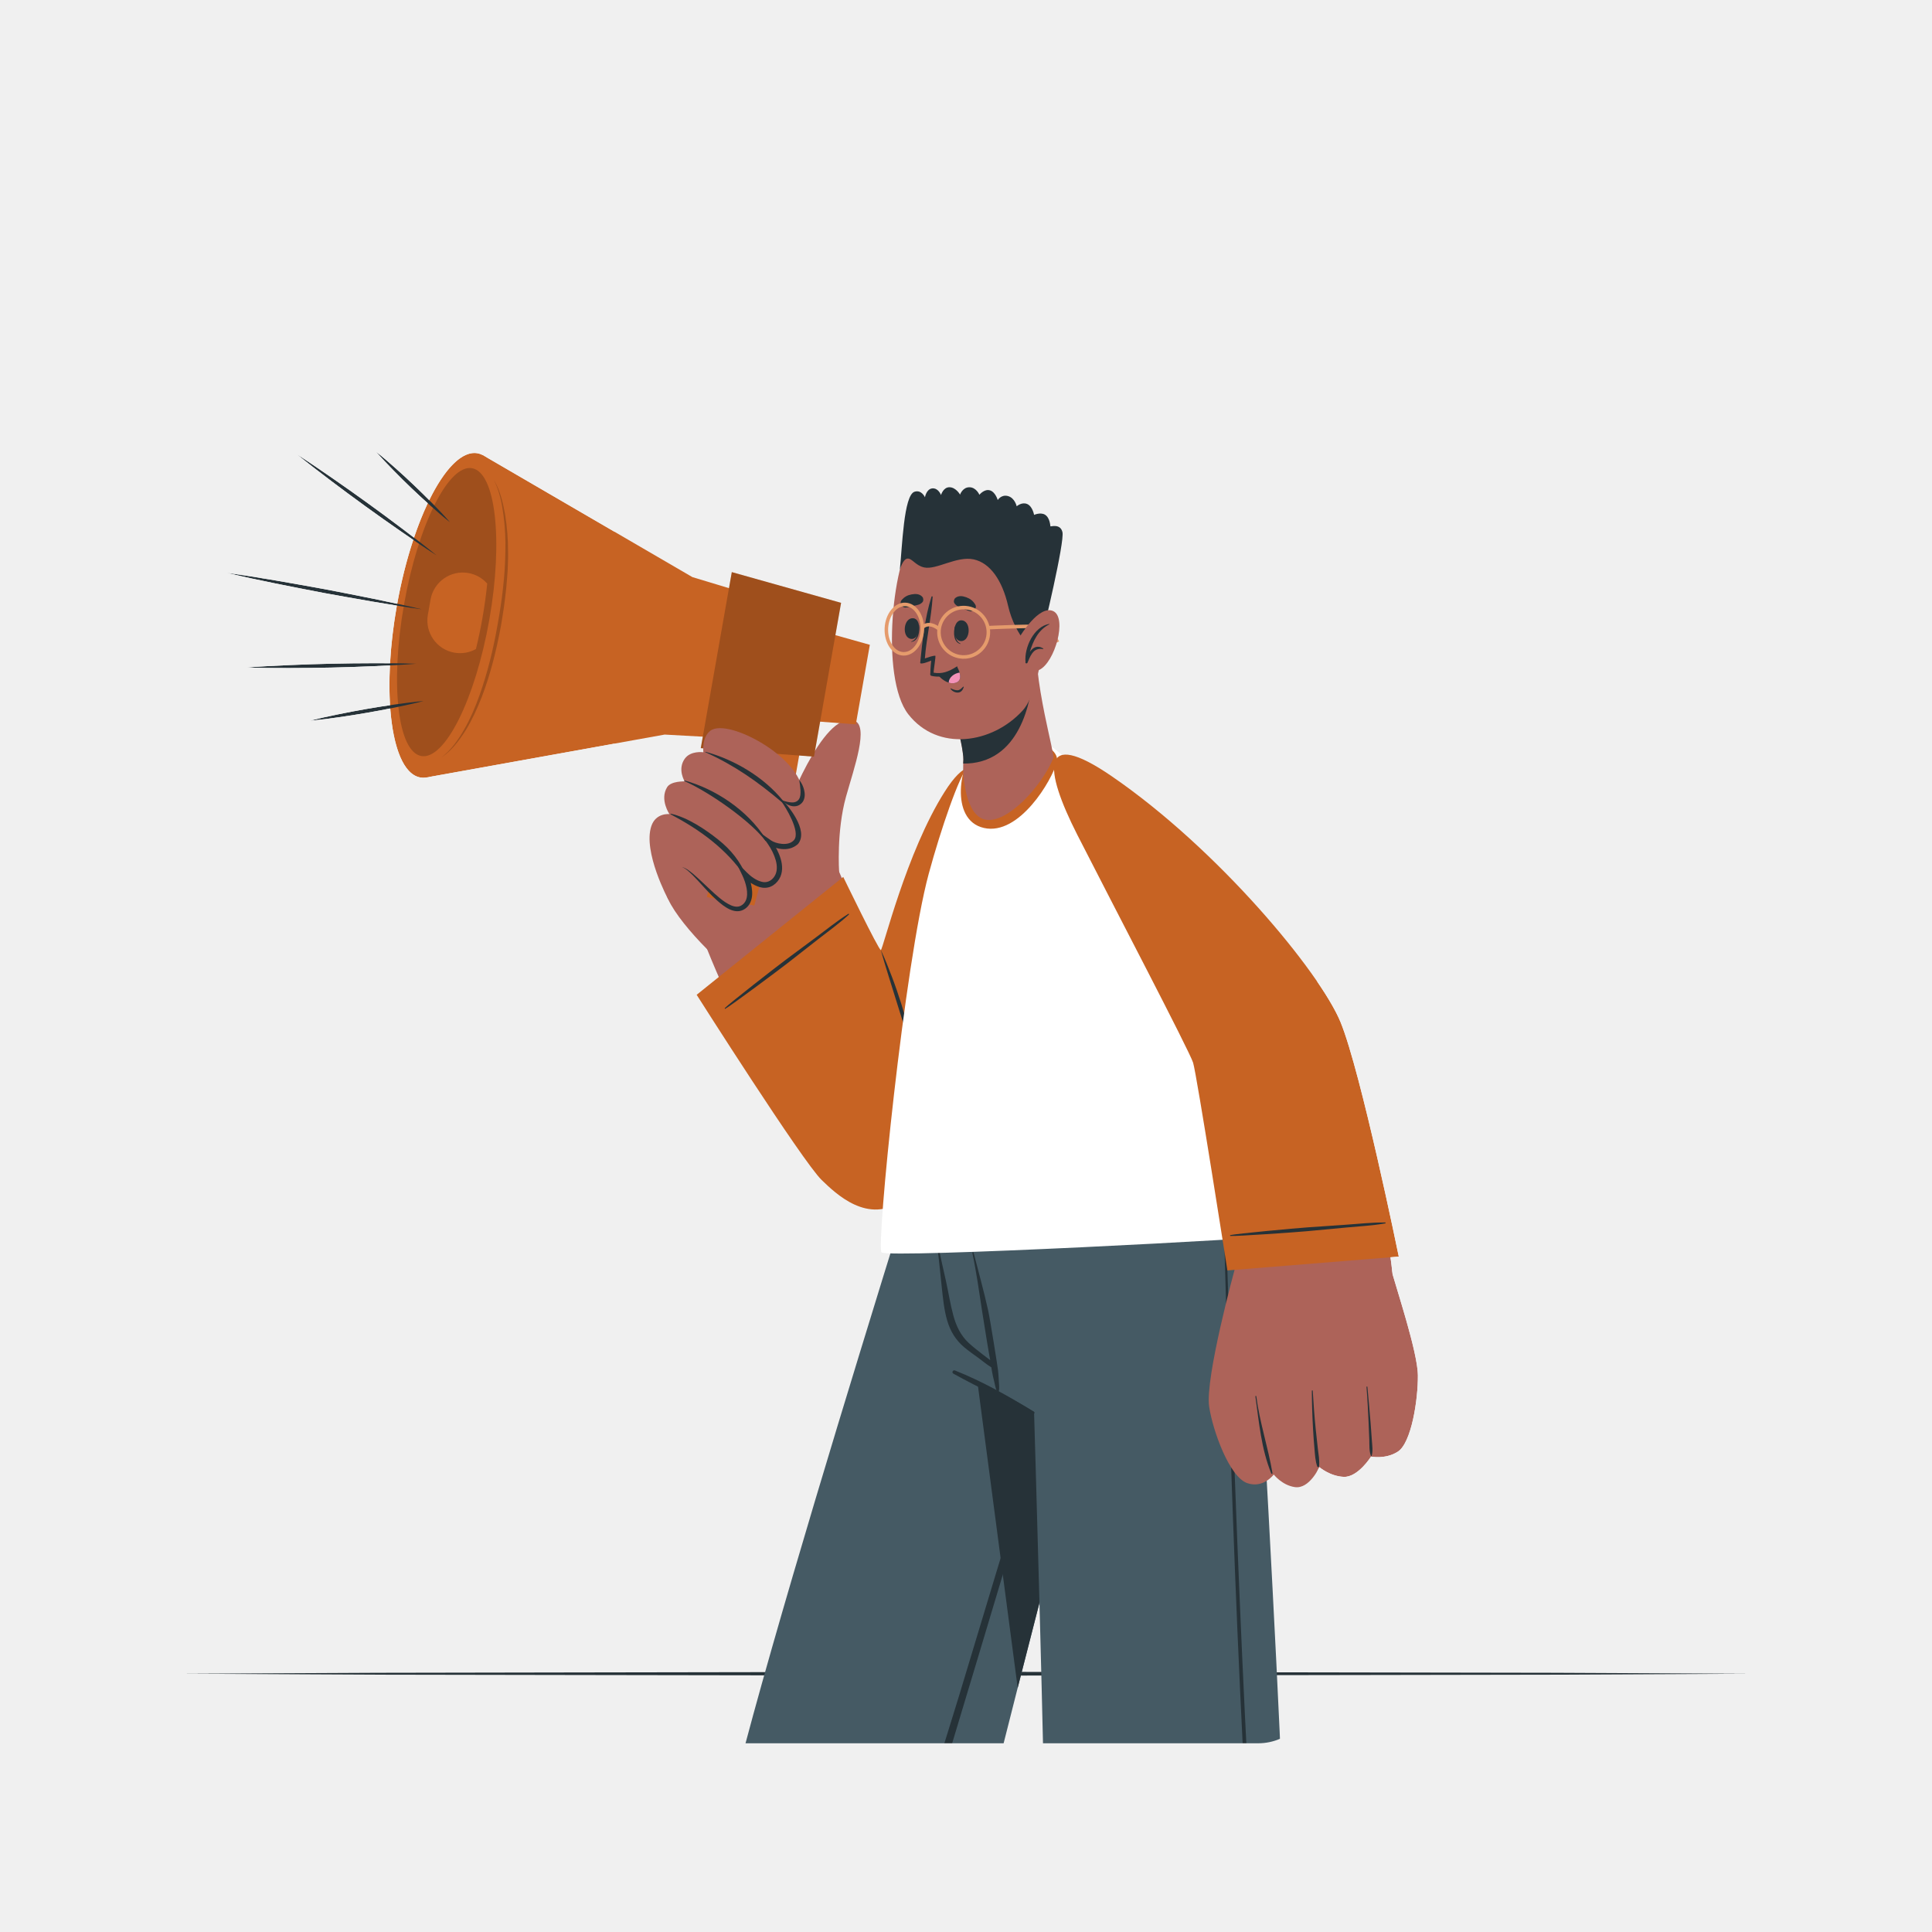
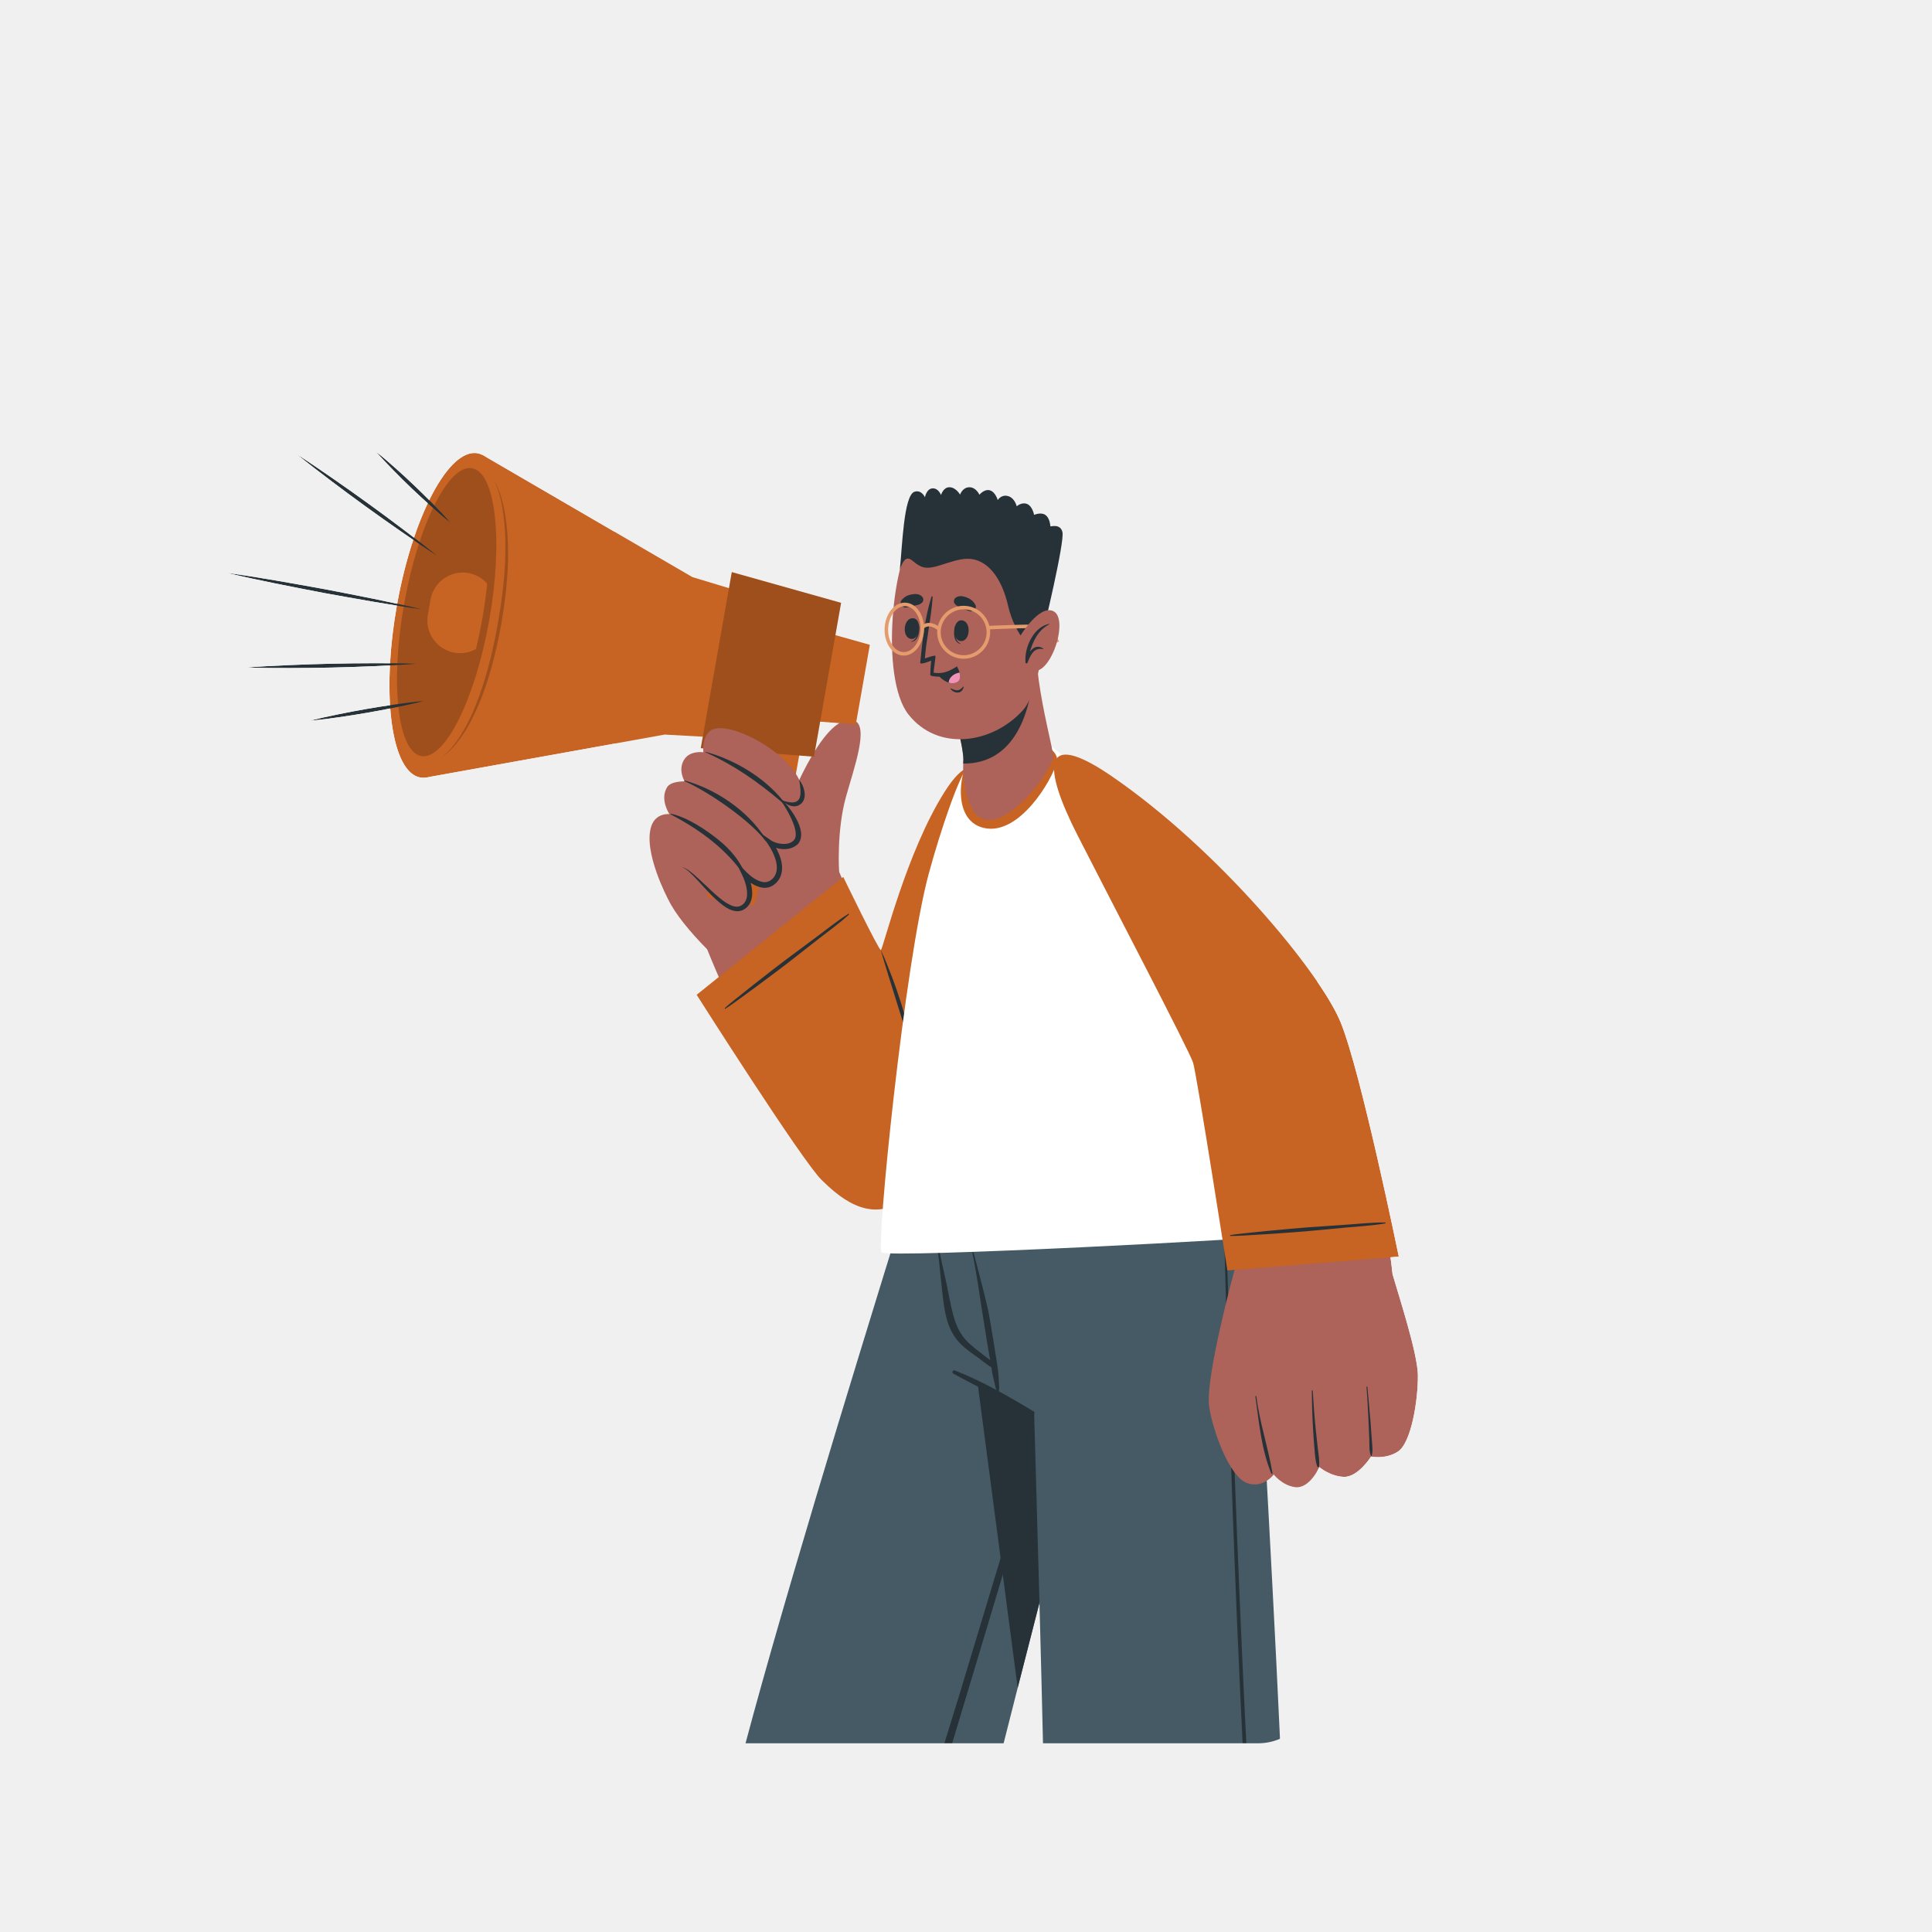
<svg xmlns="http://www.w3.org/2000/svg" width="500" height="500" viewBox="0 0 500 500" fill="none">
-   <path d="M46.984 433.16L97.738 432.917L148.492 432.829L249.999 432.661L351.506 432.828L402.26 432.915L453.014 433.16L402.26 433.405L351.506 433.492L249.999 433.659L148.492 433.491L97.738 433.403L46.984 433.16Z" fill="#263238" />
  <mask id="mask0_36_14676" style="mask-type:luminance" maskUnits="userSpaceOnUse" x="58" y="90" width="309" height="362">
    <path d="M366.946 355.93C367.006 362.23 365.276 373.42 361.766 375.68C358.576 377.74 354.826 376.96 354.826 376.96C354.826 376.96 351.446 382.37 347.746 382.21C344.186 382.05 341.446 379.69 341.446 379.69C341.446 379.69 341.266 380.09 340.936 380.67V434.59C340.936 441.59 336.926 447.57 331.256 450C329.516 450.75 327.606 451.16 325.616 451.16H174.376C165.896 451.16 159.036 443.75 159.036 434.59V192.45L110.726 201.14L110.166 201.24C109.696 201.3 109.236 201.29 108.776 201.21C104.476 200.45 101.756 193.53 100.996 183.35C99.006 183.75 97.016 184.11 95.016 184.46C92.566 184.88 90.116 185.29 87.646 185.63L83.946 186.13C82.716 186.26 81.476 186.42 80.236 186.52C81.436 186.2 82.656 185.94 83.866 185.64L87.516 184.87C89.946 184.35 92.396 183.92 94.846 183.48C96.876 183.14 98.896 182.79 100.936 182.5C100.746 179.34 100.736 175.88 100.926 172.2L96.716 172.41C93.066 172.58 89.416 172.67 85.766 172.77C82.106 172.83 78.456 172.9 74.796 172.89C71.146 172.89 67.486 172.88 63.826 172.75C67.476 172.47 71.126 172.29 74.786 172.13C78.436 171.95 82.086 171.86 85.736 171.77C89.396 171.7 93.046 171.63 96.706 171.64L100.956 171.65C101.206 167 101.776 162.02 102.686 156.88C102.696 156.83 102.706 156.78 102.716 156.73C100.626 156.4 98.536 156.05 96.446 155.7C92.226 154.99 88.016 154.2 83.806 153.46C79.606 152.63 75.396 151.85 71.206 150.98L64.916 149.67C62.836 149.19 60.736 148.75 58.656 148.24C60.776 148.53 62.896 148.87 65.006 149.18L71.346 150.23C75.566 150.93 79.776 151.73 83.986 152.47C88.186 153.3 92.396 154.08 96.586 154.95C98.656 155.38 100.726 155.81 102.796 156.26C103.876 150.29 105.306 144.7 106.956 139.72L103.716 137.49C100.656 135.39 97.646 133.23 94.636 131.07C91.646 128.89 88.646 126.7 85.696 124.46C82.746 122.22 79.796 119.97 76.916 117.63C80.036 119.63 83.096 121.73 86.146 123.84C89.206 125.94 92.216 128.1 95.226 130.26C98.216 132.44 101.216 134.62 104.166 136.87L107.146 139.14C108.246 135.88 109.446 132.89 110.706 130.24C109.296 128.99 107.916 127.69 106.546 126.39C104.956 124.86 103.376 123.33 101.846 121.74C100.306 120.16 98.776 118.57 97.326 116.9C99.056 118.27 100.726 119.73 102.376 121.19C104.026 122.64 105.636 124.16 107.236 125.67C108.526 126.91 109.816 128.16 111.086 129.44C115.056 121.34 119.586 116.6 123.566 117.3C124.026 117.38 124.466 117.53 124.886 117.75V117.74L124.946 117.78L159.036 137.62V110.53C159.036 91.87 165.896 90.96 174.376 90.96H204.676C206.436 90.96 207.876 92.96 207.876 95.44V96.51C207.876 102.32 211.056 102.34 214.956 102.34H285.016C288.956 102.34 292.116 102.32 292.116 96.51V95.44C292.116 92.96 293.536 90.96 295.326 90.96H325.616C334.076 90.96 340.936 93.44 340.936 110.53V254.11C343.756 258.23 345.816 261.8 346.936 264.53C352.236 277.44 362.006 325.21 362.006 325.21L359.856 325.38C360.076 326.94 360.246 328.37 360.366 329.66C360.366 329.66 360.366 329.66 360.366 329.67C361.906 335.09 366.896 350.22 366.946 355.93Z" fill="white" />
  </mask>
  <g mask="url(#mask0_36_14676)">
    <path d="M195.095 649.632H266.659C266.659 649.632 252.249 482.487 252.811 479.568C253.526 475.829 257.751 458.91 263.375 436.809C265.138 429.893 267.039 422.475 269.015 414.783C274.35 393.989 280.233 371.264 285.356 351.488C293.047 321.862 299.052 298.849 299.052 298.849H238.401C238.401 298.849 231.333 321.255 222.425 350.409C207.908 397.789 188.512 463 186.597 478.854C183.497 504.451 195.095 649.632 195.095 649.632Z" fill="#455A64" />
    <path d="M239.344 469.351C241.691 459.005 245.196 448.868 248.249 438.714C254.452 418.082 260.705 397.464 266.969 376.85C270.101 366.543 273.239 356.238 276.409 345.942C278.01 340.743 279.607 335.543 281.235 330.353C282.828 325.275 284.64 320.238 286.077 315.114C286.662 313.029 286.981 314.175 286.233 316.822C284.724 322.159 283.234 327.503 281.677 332.827C278.595 343.372 275.488 353.909 272.371 364.444C266.168 385.41 259.879 406.352 253.597 427.295C250.447 437.795 247.277 448.289 244.124 458.788C242.618 463.805 241.142 468.851 240.256 474.022C239.332 479.415 239.283 484.871 239.624 490.32C240.31 501.269 241.579 512.202 242.59 523.125C243.603 534.072 244.616 545.018 245.629 555.964C247.645 577.749 249.663 599.533 251.624 621.322C251.873 624.084 252.114 626.845 252.327 629.61C252.398 630.535 251 630.465 250.902 629.575C248.545 608.034 246.738 586.423 244.715 564.848C242.702 543.38 240.689 521.912 238.683 500.443C238.179 495.054 237.606 489.653 237.602 484.235C237.598 479.209 238.232 474.25 239.344 469.351Z" fill="#263238" />
    <path d="M245.289 298.849C249.499 331.424 257.525 392.5 263.377 436.809C277.058 383.121 299.053 298.849 299.053 298.849H245.289Z" fill="#263238" />
    <path d="M240.359 298.849C240.359 298.849 241.758 327.867 248.4 350.85C248.932 352.75 249.509 354.62 250.133 356.413C250.133 356.413 257.049 358.921 267.614 365.397C267.614 365.397 268.313 388.745 269.012 414.784C269.787 443.893 270.593 476.362 270.426 483.247C269.818 509.012 273.648 650.681 273.648 650.681L345.197 650.97C345.197 650.97 332.261 492.763 332.352 483.323C332.489 468.153 328.886 401.103 326.105 352.203C324.402 322.076 323.004 298.849 323.004 298.849H240.359Z" fill="#455A64" />
    <path d="M316.99 309.217C318.306 349.135 319.702 389.057 321.488 428.958C323.279 468.996 325.693 509.019 329.043 548.957C330.915 571.271 332.679 602.658 335.087 624.921C335.103 625.071 334.875 625.124 334.855 624.972C329.645 585.375 326.741 536.412 324.179 496.564C321.618 456.722 319.881 416.812 318.523 376.912C317.754 354.342 317.167 331.764 316.492 309.191C316.483 308.869 316.98 308.898 316.99 309.217Z" fill="#263238" />
    <path d="M247.158 354.683C254.282 357.512 261.105 361.376 267.613 365.396C267.868 365.554 267.677 365.952 267.398 365.817C260.495 362.463 253.448 359.234 246.739 355.505C246.212 355.213 246.611 354.466 247.158 354.683Z" fill="#263238" />
    <path d="M242.882 322.584C243.452 325.652 244.196 328.688 244.859 331.737C245.48 334.597 245.938 337.517 246.694 340.344C247.428 343.087 248.595 345.601 250.703 347.559C251.825 348.602 253.062 349.525 254.259 350.481C254.904 350.996 255.601 351.491 256.271 352.012C256.184 351.607 256.113 351.195 256.04 350.778C255.836 349.615 255.639 348.451 255.444 347.287C255.01 344.704 254.597 342.115 254.201 339.526C253.423 334.436 252.706 329.293 251.644 324.254C251.601 324.048 251.909 323.97 251.962 324.175C253.23 329.168 254.63 334.108 255.734 339.144C256.275 341.614 258.208 353.808 258.294 354.671C258.383 355.562 258.457 356.456 258.488 357.351C258.519 358.234 258.695 359.222 258.491 360.088C258.439 360.311 258.17 360.275 258.076 360.124C258.072 360.127 258.068 360.13 258.063 360.133C257.619 359.357 257.508 358.342 257.287 357.483C257.064 356.613 256.867 355.73 256.71 354.845C256.653 354.526 256.609 354.199 256.564 353.872C255.363 353.142 254.245 352.177 253.122 351.364C251.912 350.488 250.679 349.634 249.535 348.67C247.343 346.824 245.972 344.562 245.156 341.827C244.308 338.989 244.047 335.994 243.719 333.064C243.332 329.599 243.048 326.115 242.565 322.663C242.535 322.459 242.843 322.375 242.882 322.584Z" fill="#263238" />
    <path d="M253.822 218.24C249.722 250.919 242.558 305.729 230.972 310.163C228.965 310.931 220.431 312.623 214.598 306.057C204.763 294.986 187.765 257.677 183.014 245.675C180.907 240.353 215.604 222.988 218.575 228.338C222.735 235.83 227.104 247.107 227.932 246.732C229.314 246.105 231.674 232.19 240.943 212.653C252.461 188.376 255.347 206.092 253.822 218.24Z" fill="#AD6359" />
    <path d="M172.945 232.772C176.361 240.109 189.217 252.383 193.457 254.151C197.697 255.919 219.289 234.757 218.74 230.075C218.191 225.393 204.775 201.58 197.375 197.914C189.973 194.249 169.406 225.17 172.945 232.772Z" fill="#AD6359" />
    <path d="M217.163 225.617C217.163 225.617 216.451 215.113 218.948 206.181C221.048 198.671 225.015 187.755 221.019 186.475C212.814 183.846 202.931 211.07 202.931 211.07C202.931 211.07 200.499 223.781 208.397 227.106C213.35 229.191 217.163 225.617 217.163 225.617Z" fill="#AD6359" />
    <path d="M195.188 234.301L183.016 232.156L189.229 196.905L204.633 199.62L195.188 234.301Z" fill="#C76323" />
    <path d="M204.627 199.62L201.029 212.851L195.181 234.306L183.008 232.16L189.222 196.905L204.627 199.62Z" fill="#C76323" />
    <path opacity="0.1" d="M204.627 199.62L201.029 212.851L186.852 210.352L189.222 196.905L204.627 199.62Z" fill="black" />
    <path d="M207.704 190.52L188.539 187.142L185.973 201.7L205.138 205.078L207.704 190.52Z" fill="#C76323" />
    <path d="M221.486 187.462L206.336 186.325L210.488 162.766L225.114 166.877L221.486 187.462Z" fill="#C76323" />
    <path d="M203.648 156.751L197.52 191.518L172.012 190.107L110.164 201.237L124.881 117.743L179.194 149.356L203.648 156.751Z" fill="#C76323" />
    <path d="M129.656 161.637C133.741 138.466 131.014 118.618 123.566 117.305C116.118 115.992 106.769 133.712 102.685 156.882C98.6 180.053 101.327 199.901 108.775 201.214C116.223 202.527 125.572 184.808 129.656 161.637Z" fill="#C76323" />
    <path opacity="0.2" d="M126.639 160.361C130.265 139.791 128.261 122.245 122.164 121.17C116.066 120.095 108.184 135.899 104.558 156.469C100.932 177.039 102.935 194.585 109.033 195.66C115.13 196.735 123.013 180.931 126.639 160.361Z" fill="black" />
    <path d="M124.839 160.041C124.356 162.781 123.796 165.432 123.172 167.97C121.533 168.889 119.581 169.26 117.589 168.909C112.993 168.099 109.92 163.71 110.731 159.105L111.425 155.167C112.237 150.562 116.625 147.489 121.221 148.299C123.177 148.644 124.867 149.648 126.091 151.034C125.803 153.939 125.383 156.959 124.839 160.041Z" fill="#C76323" />
    <path d="M210.657 195.82L181.359 193.622L189.39 148.062L217.673 156.013L210.657 195.82Z" fill="#C76323" />
    <path opacity="0.2" d="M210.657 195.82L181.359 193.622L189.39 148.062L217.673 156.013L210.657 195.82Z" fill="black" />
    <path opacity="0.2" d="M127.781 124.151C129.439 126.894 130.167 130.084 130.737 133.213C131.237 136.371 131.496 139.572 131.489 142.769C131.534 144.369 131.432 145.966 131.389 147.564C131.257 149.156 131.172 150.754 131.001 152.342C130.804 153.927 130.665 155.521 130.42 157.099C130.169 158.676 129.955 160.26 129.673 161.831C128.512 168.106 126.995 174.345 124.705 180.325C123.54 183.302 122.218 186.23 120.545 188.964C118.835 191.645 116.883 194.301 114.195 196.057C116.753 194.137 118.591 191.469 120.159 188.736C121.734 185.987 122.971 183.057 124.045 180.079C126.176 174.109 127.688 167.924 128.773 161.67C129.907 155.428 130.707 149.108 130.788 142.767C130.88 139.597 130.699 136.423 130.295 133.281C129.877 130.151 129.252 126.983 127.781 124.151Z" fill="black" />
    <path d="M97.32 116.901C99.057 118.273 100.719 119.725 102.369 121.189C104.027 122.645 105.631 124.157 107.234 125.669C108.821 127.199 110.407 128.73 111.939 130.317L114.235 132.7C114.975 133.521 115.739 134.317 116.458 135.16C115.582 134.481 114.751 133.756 113.896 133.055L111.407 130.873C109.75 129.417 108.146 127.905 106.543 126.391C104.957 124.86 103.371 123.329 101.839 121.742C100.3 120.163 98.772 118.572 97.32 116.901Z" fill="#263238" />
    <path d="M109.625 181.421C107.211 182.049 104.778 182.569 102.343 183.073C99.909 183.588 97.462 184.026 95.015 184.463C92.564 184.877 90.112 185.289 87.648 185.625L83.95 186.125C82.711 186.256 81.478 186.42 80.234 186.521C81.439 186.197 82.656 185.936 83.866 185.642L87.516 184.867C89.95 184.353 92.397 183.915 94.844 183.478C97.295 183.065 99.747 182.653 102.212 182.318C104.675 181.973 107.14 181.643 109.625 181.421Z" fill="#263238" />
    <path d="M63.828 172.755C67.477 172.467 71.128 172.29 74.78 172.128C78.432 171.955 82.085 171.861 85.738 171.767C89.392 171.697 93.046 171.629 96.701 171.638L102.184 171.656C104.013 171.698 105.84 171.706 107.67 171.779C105.846 171.933 104.02 172.022 102.195 172.146L96.718 172.408C93.067 172.58 89.413 172.675 85.76 172.767C82.106 172.836 78.452 172.904 74.797 172.894C71.142 172.895 67.487 172.879 63.828 172.755Z" fill="#263238" />
    <path d="M76.914 117.629C80.038 119.635 83.097 121.729 86.146 123.837C89.202 125.936 92.212 128.098 95.222 130.26C98.218 132.442 101.213 134.625 104.162 136.871L108.584 140.243C110.037 141.397 111.509 142.522 112.944 143.701C111.376 142.707 109.846 141.66 108.296 140.641L103.71 137.495C100.654 135.396 97.644 133.234 94.635 131.07C91.64 128.887 88.645 126.704 85.696 124.458C82.741 122.22 79.795 119.969 76.914 117.629Z" fill="#263238" />
    <path d="M109.138 157.684C104.893 157.1 100.669 156.409 96.447 155.701C92.225 154.995 88.02 154.201 83.805 153.456C79.605 152.631 75.398 151.848 71.206 150.984L64.921 149.667C62.833 149.192 60.738 148.751 58.656 148.246C60.78 148.528 62.893 148.873 65.011 149.185L71.347 150.228C75.569 150.936 79.775 151.727 83.989 152.475C88.188 153.303 92.397 154.082 96.588 154.949C100.78 155.813 104.969 156.694 109.138 157.684Z" fill="#263238" />
    <path d="M207.618 205.838C207.155 210.101 202.396 207.115 202.396 207.115C202.396 207.115 208.21 213.064 206.034 217.275C203.925 221.327 198.303 217.518 197.897 217.25C198.202 217.568 203.402 223.173 200.779 227.179C198.049 231.34 193.062 226.547 192.741 226.236C192.935 226.626 195.41 231.827 192.725 234.417C188.109 238.866 181.414 225.742 176.414 224.349C176.414 224.349 173.086 232.554 172.939 232.772C172.939 232.772 166.314 220.416 168.57 213.777C169.759 210.277 173.256 210.694 173.256 210.694C173.256 210.694 170.68 206.946 172.646 203.727C173.66 202.077 177.2 202.231 177.2 202.231C177.2 202.231 175.262 199.144 177.19 196.39C178.721 194.187 182.034 194.684 182.034 194.684C182.034 194.684 181.549 190.857 183.844 189.115C188.464 185.589 208.601 196.709 207.618 205.838Z" fill="#AD6359" />
    <path d="M182.563 194.681C182.493 194.649 182.523 194.546 182.6 194.566C190.115 196.607 197.746 201.152 202.664 207.249C202.825 207.449 202.571 207.798 202.351 207.612C196.08 202.297 190.091 198.08 182.563 194.681Z" fill="#263238" />
    <path d="M177.117 202.135C177.035 202.099 177.095 201.962 177.188 201.988C184.92 204.133 193.374 209.488 198.216 217.184C198.382 217.448 198.267 217.851 198.052 217.562C194.444 212.689 183.909 205.16 177.117 202.135Z" fill="#263238" />
    <path d="M192.889 226.89C187.961 219.691 181.222 214.795 173.576 210.762C173.476 210.709 173.561 210.574 173.656 210.595C177.934 211.549 182.539 214.627 185.919 217.326C189.157 219.911 191.559 222.894 193.14 226.717C193.202 226.866 192.994 227.044 192.889 226.89Z" fill="#263238" />
    <path d="M202.545 207.107C202.738 207.348 202.174 207.365 202.36 207.612C203.141 208.648 207.309 215.287 205.488 217.409C204.024 219.106 200.729 218.317 199.582 217.518L196.698 215.508L198.708 218.4C199.585 219.662 200.334 221.118 200.75 222.589C201.169 224.055 201.196 225.628 200.438 226.784C199.669 228.008 198.37 228.592 197.009 228.171C195.647 227.811 194.308 226.826 193.257 225.768L190.322 222.811L192.12 226.548C192.607 227.56 193 228.705 193.212 229.82C193.416 230.936 193.439 232.098 193.022 233.028C192.618 233.942 191.707 234.644 190.751 234.65C189.745 234.671 188.663 234.109 187.692 233.477C185.724 232.162 184.013 230.407 182.23 228.752C181.343 227.915 180.453 227.074 179.522 226.275C178.588 225.501 177.609 224.675 176.414 224.349C177.56 224.793 178.418 225.699 179.293 226.523C180.151 227.381 180.968 228.281 181.789 229.184C183.43 230.988 185.103 232.786 187.117 234.302C188.139 235.017 189.273 235.756 190.74 235.825C192.255 235.884 193.601 234.852 194.183 233.562C194.782 232.247 194.73 230.852 194.526 229.588C194.298 228.306 193.914 227.118 193.364 225.926L192.228 226.706C193.459 227.966 194.822 229.05 196.632 229.589C197.523 229.849 198.589 229.845 199.511 229.432C200.439 229.022 201.129 228.331 201.632 227.531C202.669 225.862 202.523 223.848 202.029 222.219C201.518 220.544 200.721 219.057 199.711 217.646L198.837 218.527C200.329 219.494 203.917 220.778 206.518 218.43C209.452 214.866 203.685 208.243 202.545 207.107Z" fill="#263238" />
    <path d="M202.398 207.116C203.28 207.429 204.166 207.651 204.97 207.672C205.775 207.698 206.441 207.367 206.79 206.802C207.154 206.242 207.204 205.384 207.168 204.53C207.106 203.668 206.997 202.766 206.847 201.838C207.427 202.585 207.86 203.444 208.094 204.386C208.318 205.314 208.407 206.411 207.805 207.442C207.47 207.929 207.016 208.307 206.476 208.513C205.93 208.701 205.363 208.714 204.861 208.6C203.848 208.387 203.03 207.814 202.398 207.116Z" fill="#263238" />
    <path d="M180.297 257.453L218.225 226.949C218.225 226.949 227.422 245.947 227.962 245.871C228.501 245.795 234.52 220.584 244.496 204.878C254.472 189.172 256.883 206.215 254.763 219.184C252.643 232.153 242.659 303.967 233.688 310.55C224.717 317.133 216.287 308.894 212.658 305.396C207.658 300.573 180.297 257.453 180.297 257.453Z" fill="#C76323" />
    <path d="M187.597 260.876C188.785 259.657 200.707 250.364 203.341 248.401C205.976 246.437 208.614 244.478 211.255 242.521C213.983 240.5 216.665 238.308 219.547 236.509C219.675 236.429 219.809 236.59 219.694 236.695C217.2 238.996 214.377 241 211.708 243.093C209.074 245.159 206.44 247.226 203.797 249.281C201.155 251.336 189.161 260.267 187.712 261.066C187.589 261.135 187.516 260.959 187.597 260.876Z" fill="#263238" />
    <path d="M227.961 245.87C229.012 248.11 229.924 250.405 230.801 252.713C231.685 255.019 232.477 257.358 233.228 259.711C233.953 262.072 234.658 264.441 235.223 266.849C235.794 269.254 236.308 271.678 236.597 274.136C236.228 272.953 235.926 271.761 235.544 270.588C235.213 269.403 234.845 268.228 234.481 267.053L232.274 260.011L230.076 252.961L228.991 249.427C228.657 248.24 228.284 247.065 227.961 245.87Z" fill="#263238" />
    <path d="M228.141 324.11C229.783 325.736 330.626 320.402 331.112 319.748C332.434 317.97 296.37 210.642 272.728 193.661C267.644 190.009 253.99 194.901 250.483 198.419C248.283 200.626 243.492 214.576 240.359 226.113C234.088 249.209 226.712 322.681 228.141 324.11Z" fill="white" />
    <path d="M252.559 193.889C248.565 196.855 245.493 212.197 254.637 214.275C263.782 216.353 272.262 201.909 273.509 197.243C274.756 192.577 261.205 187.47 252.559 193.889Z" fill="#C76323" />
    <path d="M255.297 212.175C260.968 212.903 269.579 203.45 272.612 196.203C272.817 195.705 271.577 190.828 270.351 184.831C269.621 181.189 268.894 177.116 268.499 173.352L245.492 181.564C245.492 181.564 248.641 189.211 249.289 195.778C249.337 196.328 249.336 196.843 249.289 197.34C249.288 197.412 249.277 197.5 249.282 197.599C249.111 200.585 249.816 211.468 255.297 212.175Z" fill="#AD6359" />
    <path d="M267.409 173.742C267.167 178.519 265.355 195.735 251.716 197.477C250.839 197.581 250.031 197.627 249.281 197.604C249.269 197.5 249.281 197.408 249.292 197.339C249.338 196.843 249.338 196.324 249.292 195.781C248.634 189.215 245.484 181.565 245.484 181.565L267.409 173.742Z" fill="#263238" />
    <path d="M268.887 145.141C272.242 153.277 270.123 177.905 264.678 183.869C256.783 192.516 242.709 194.612 235.072 184.859C227.669 175.406 230.999 143.359 237.189 137.82C246.306 129.662 263.931 133.123 268.887 145.141Z" fill="#AD6359" />
    <path d="M247.136 162.153C247.154 162.091 247.26 162.242 247.252 162.31C247.065 163.965 247.129 165.892 248.586 166.565C248.631 166.586 248.62 166.669 248.565 166.657C246.753 166.25 246.694 163.691 247.136 162.153Z" fill="#263238" />
    <path d="M248.762 160.54C251.447 160.554 251.222 165.924 248.734 165.911C246.286 165.898 246.511 160.528 248.762 160.54Z" fill="#263238" />
    <path d="M237.826 161.812C237.816 161.748 237.693 161.886 237.692 161.954C237.675 163.62 237.375 165.523 235.847 166.012C235.799 166.027 235.801 166.112 235.857 166.107C237.704 165.926 238.077 163.392 237.826 161.812Z" fill="#263238" />
    <path d="M236.411 160.012C233.744 159.697 233.31 165.054 235.78 165.346C238.211 165.634 238.646 160.276 236.411 160.012Z" fill="#263238" />
    <path d="M250.981 158.174C250.257 157.959 249.626 157.64 248.932 157.354C248.149 157.031 247.493 156.854 247.002 156.119C246.739 155.725 246.884 155.044 247.242 154.752C248.078 154.073 249.135 154.23 250.093 154.581C251.133 154.962 251.836 155.521 252.401 156.471C252.949 157.391 251.936 158.456 250.981 158.174Z" fill="#263238" />
    <path d="M234.45 157.221C235.2 157.131 235.876 156.923 236.607 156.757C237.433 156.57 238.11 156.506 238.717 155.864C239.043 155.52 239.014 154.824 238.71 154.476C238.001 153.666 236.932 153.644 235.929 153.829C234.84 154.03 234.052 154.462 233.336 155.304C232.642 156.12 233.462 157.34 234.45 157.221Z" fill="#263238" />
    <path d="M249.265 177.726C248.85 178.099 248.43 178.618 247.825 178.644C247.244 178.668 246.576 178.379 246.054 178.151C246.003 178.129 245.947 178.182 245.978 178.233C246.383 178.89 247.275 179.327 248.052 179.225C248.811 179.125 249.21 178.49 249.422 177.809C249.452 177.713 249.326 177.672 249.265 177.726Z" fill="#263238" />
    <path d="M247.728 172.674C246.736 174.079 245.334 174.811 243.842 175.036C243.176 175.141 242.479 175.135 241.801 175.044C241.667 175.036 241.534 175.015 241.414 174.983C241.293 174.963 241.184 174.944 241.052 174.912C240.859 174.876 240.759 174.711 240.734 174.526L240.735 174.514C240.739 174.453 240.742 174.404 240.758 174.344C240.758 174.344 240.758 174.344 240.759 174.332L240.768 174.186C240.787 172.904 240.993 170.961 240.993 170.961C240.515 171.176 238.084 172.149 238.15 171.481C238.713 165.956 239.339 159.811 241.067 154.432C241.115 154.252 241.392 154.305 241.369 154.487C241.038 159.819 239.771 165.056 239.353 170.407C240.127 170.15 241.391 169.666 242.06 169.708C242.24 169.768 241.595 173.455 241.633 174.032C241.633 174.032 241.631 174.057 241.641 174.094C243.781 174.459 245.431 173.877 247.58 172.52C247.706 172.428 247.833 172.545 247.728 172.674Z" fill="#263238" />
    <path d="M242.758 174.724C242.758 174.724 243.953 176.191 245.519 176.669C246.096 176.847 246.711 176.899 247.344 176.699C248.645 176.293 248.622 175.084 248.334 174.061C248.099 173.22 247.672 172.506 247.672 172.506C247.672 172.506 245.831 174.392 242.758 174.724Z" fill="#263238" />
    <path d="M245.516 176.669C246.093 176.847 246.708 176.899 247.341 176.699C248.642 176.293 248.619 175.084 248.331 174.061C246.926 174.27 245.572 175.291 245.516 176.669Z" fill="#F392B9" />
    <path d="M269.416 165.559C270.018 163.408 275.571 140.229 274.958 137.702C274.401 135.401 271.884 136.342 271.847 136.211C271.805 136.064 271.732 133.982 270.434 133.199C269.286 132.507 267.622 133.25 267.622 133.25C267.622 133.25 267.227 131.039 265.835 130.44C264.443 129.841 263.118 131.026 263.118 131.026C263.118 131.026 262.656 128.898 260.896 128.39C259.137 127.882 258.212 129.411 258.212 129.411C258.212 129.411 257.622 127.302 256.17 126.895C254.718 126.488 253.467 128.047 253.467 128.047C253.467 128.047 252.664 126.127 250.908 126.102C249.11 126.076 248.462 128.003 248.462 128.003C248.462 128.003 247.417 126.144 245.763 126.097C244.108 126.05 243.536 128.112 243.536 128.112C243.536 128.112 242.86 126.272 241.304 126.393C239.748 126.514 239.378 128.692 239.378 128.692C239.378 128.692 238.504 126.669 236.673 127.263C233.861 128.175 233.509 141.615 232.867 147.456C232.867 147.456 233.653 144.663 234.846 144.56C236.039 144.456 236.934 146.358 239.157 146.849C242.327 147.55 247.604 143.83 251.974 144.764C256.221 145.672 259.369 150.133 260.9 156.804C262.627 164.318 267.987 170.665 269.416 165.559Z" fill="#263238" />
    <path d="M248.175 170.377C244.456 169.704 241.978 166.132 242.649 162.414C243.321 158.695 246.892 156.215 250.612 156.888C254.331 157.56 256.809 161.131 256.138 164.851C255.57 167.996 252.927 170.254 249.877 170.47C249.319 170.509 248.749 170.48 248.175 170.377ZM243.55 162.576C242.969 165.798 245.116 168.892 248.338 169.475C251.557 170.06 254.653 167.909 255.236 164.688C255.817 161.466 253.669 158.371 250.448 157.789C249.951 157.699 249.457 157.674 248.975 157.709C246.332 157.896 244.043 159.852 243.55 162.576Z" fill="#E59B6C" />
    <path d="M233.718 169.663C230.909 169.532 228.765 166.355 228.94 162.58C229.023 160.778 229.615 159.102 230.607 157.861C231.633 156.577 232.959 155.903 234.354 155.97C235.743 156.034 237.007 156.826 237.909 158.199C238.783 159.526 239.218 161.25 239.134 163.053C238.968 166.625 236.784 169.472 234.168 169.657C234.019 169.668 233.87 169.67 233.718 169.663ZM231.324 158.433C230.452 159.525 229.93 161.012 229.855 162.623C229.705 165.893 231.456 168.64 233.762 168.747C236.076 168.857 238.067 166.28 238.22 163.01C238.294 161.399 237.911 159.87 237.145 158.703C236.407 157.582 235.4 156.936 234.312 156.886C234.195 156.88 234.08 156.882 233.964 156.89C232.998 156.959 232.072 157.497 231.324 158.433Z" fill="#E59B6C" />
    <path d="M242.837 163.216L243.458 162.542C242.46 161.622 240.113 160.338 238.359 162.05L238.999 162.706C240.568 161.169 242.745 163.133 242.837 163.216Z" fill="#E59B6C" />
    <path d="M273.263 166.392L274.096 166.009C273.917 165.621 272.294 162.204 270.265 161.777C268.369 161.384 256.046 161.965 255.523 161.99L255.567 162.905C259.1 162.735 268.612 162.366 270.076 162.674C271.416 162.956 272.831 165.454 273.263 166.392Z" fill="#E59B6C" />
    <path d="M263.96 164.712C263.96 164.712 268.854 156.459 272.559 158.148C276.264 159.836 272.994 171.512 268.933 173.38C264.873 175.248 263.07 171.523 263.07 171.523L263.96 164.712Z" fill="#AD6359" />
    <path d="M271.538 161.471C271.605 161.46 271.625 161.553 271.568 161.581C268.728 162.987 267.39 165.819 266.521 168.716C267.311 167.567 268.452 166.884 269.982 167.812C270.062 167.861 269.998 167.986 269.914 167.975C268.695 167.808 267.845 168.081 267.107 169.103C266.584 169.826 266.257 170.716 265.905 171.532C265.788 171.805 265.304 171.7 265.381 171.391C265.387 171.368 265.394 171.345 265.4 171.321C265.046 167.592 267.557 162.148 271.538 161.471Z" fill="#263238" />
    <path d="M286.971 200.679C319.605 223.119 343.159 258.301 345.426 265.734C350.911 283.72 359.106 315.433 360.369 329.675C360.836 334.941 320.256 333.958 319.58 328.346C317.464 310.772 309.905 272.534 309.712 271.876C308.36 267.253 296.849 247.222 285.001 225.429C273.147 203.623 273.236 191.235 286.971 200.679Z" fill="#AD6359" />
    <path d="M322.815 383.843C326.961 385.258 329.647 381.604 329.647 381.604C329.647 381.604 331.776 384.379 335.101 384.862C338.909 385.416 341.447 379.687 341.447 379.687C341.447 379.687 344.184 382.05 347.747 382.207C351.445 382.37 354.83 376.955 354.83 376.955C354.83 376.955 358.578 377.739 361.765 375.681C365.274 373.416 367.004 362.23 366.945 355.932C366.886 349.634 360.819 331.825 360.006 328.314L319.58 328.346C319.58 328.346 311.81 356.664 312.931 364.059C313.877 370.289 318.162 382.255 322.815 383.843Z" fill="#AD6359" />
    <path d="M329 381.327C326.406 374.944 325.842 368.142 324.892 361.385C324.871 361.234 325.107 361.203 325.126 361.355C325.993 368.086 328.184 374.559 329.316 381.242C329.348 381.426 329.07 381.499 329 381.327Z" fill="#263238" />
    <path d="M340.922 379.559C340.379 378.098 340.319 376.461 340.181 374.921C340.032 373.263 339.912 371.604 339.818 369.941C339.629 366.614 339.516 363.282 339.5 359.95C339.499 359.802 339.725 359.765 339.734 359.92C339.928 363.236 340.172 366.548 340.506 369.852C340.673 371.505 340.854 373.158 341.046 374.809C341.225 376.345 341.541 377.95 341.374 379.498C341.349 379.727 341.004 379.779 340.922 379.559Z" fill="#263238" />
    <path d="M354.818 376.815C354.295 375.564 354.422 373.941 354.374 372.604C354.319 371.087 354.257 369.569 354.185 368.052C354.042 365.019 353.898 361.985 353.649 358.959C353.637 358.808 353.87 358.776 353.883 358.928C354.151 362.002 354.461 365.072 354.702 368.148C354.82 369.658 354.931 371.17 355.032 372.681C355.118 373.966 355.373 375.563 354.971 376.813C354.948 376.884 354.844 376.878 354.818 376.815Z" fill="#263238" />
    <path d="M317.649 328.79L362.001 325.212C362.001 325.212 352.231 277.44 346.933 264.528C341.635 251.616 315.242 219.767 287.724 200.895C269.005 188.057 270.153 199.037 278.804 216.043C287.456 233.049 307.815 271.949 308.774 275.025C309.732 278.101 317.649 328.79 317.649 328.79Z" fill="#C76323" />
    <path d="M318.426 319.641C320.084 319.256 335.137 317.87 338.413 317.64C341.691 317.409 344.97 317.184 348.249 316.963C351.636 316.734 355.078 316.337 358.474 316.379C358.625 316.381 358.651 316.588 358.498 316.615C355.156 317.206 351.699 317.368 348.322 317.69C344.989 318.007 341.656 318.325 338.322 318.628C334.988 318.931 320.071 319.974 318.42 319.864C318.28 319.855 318.314 319.667 318.426 319.641Z" fill="#263238" />
  </g>
</svg>
